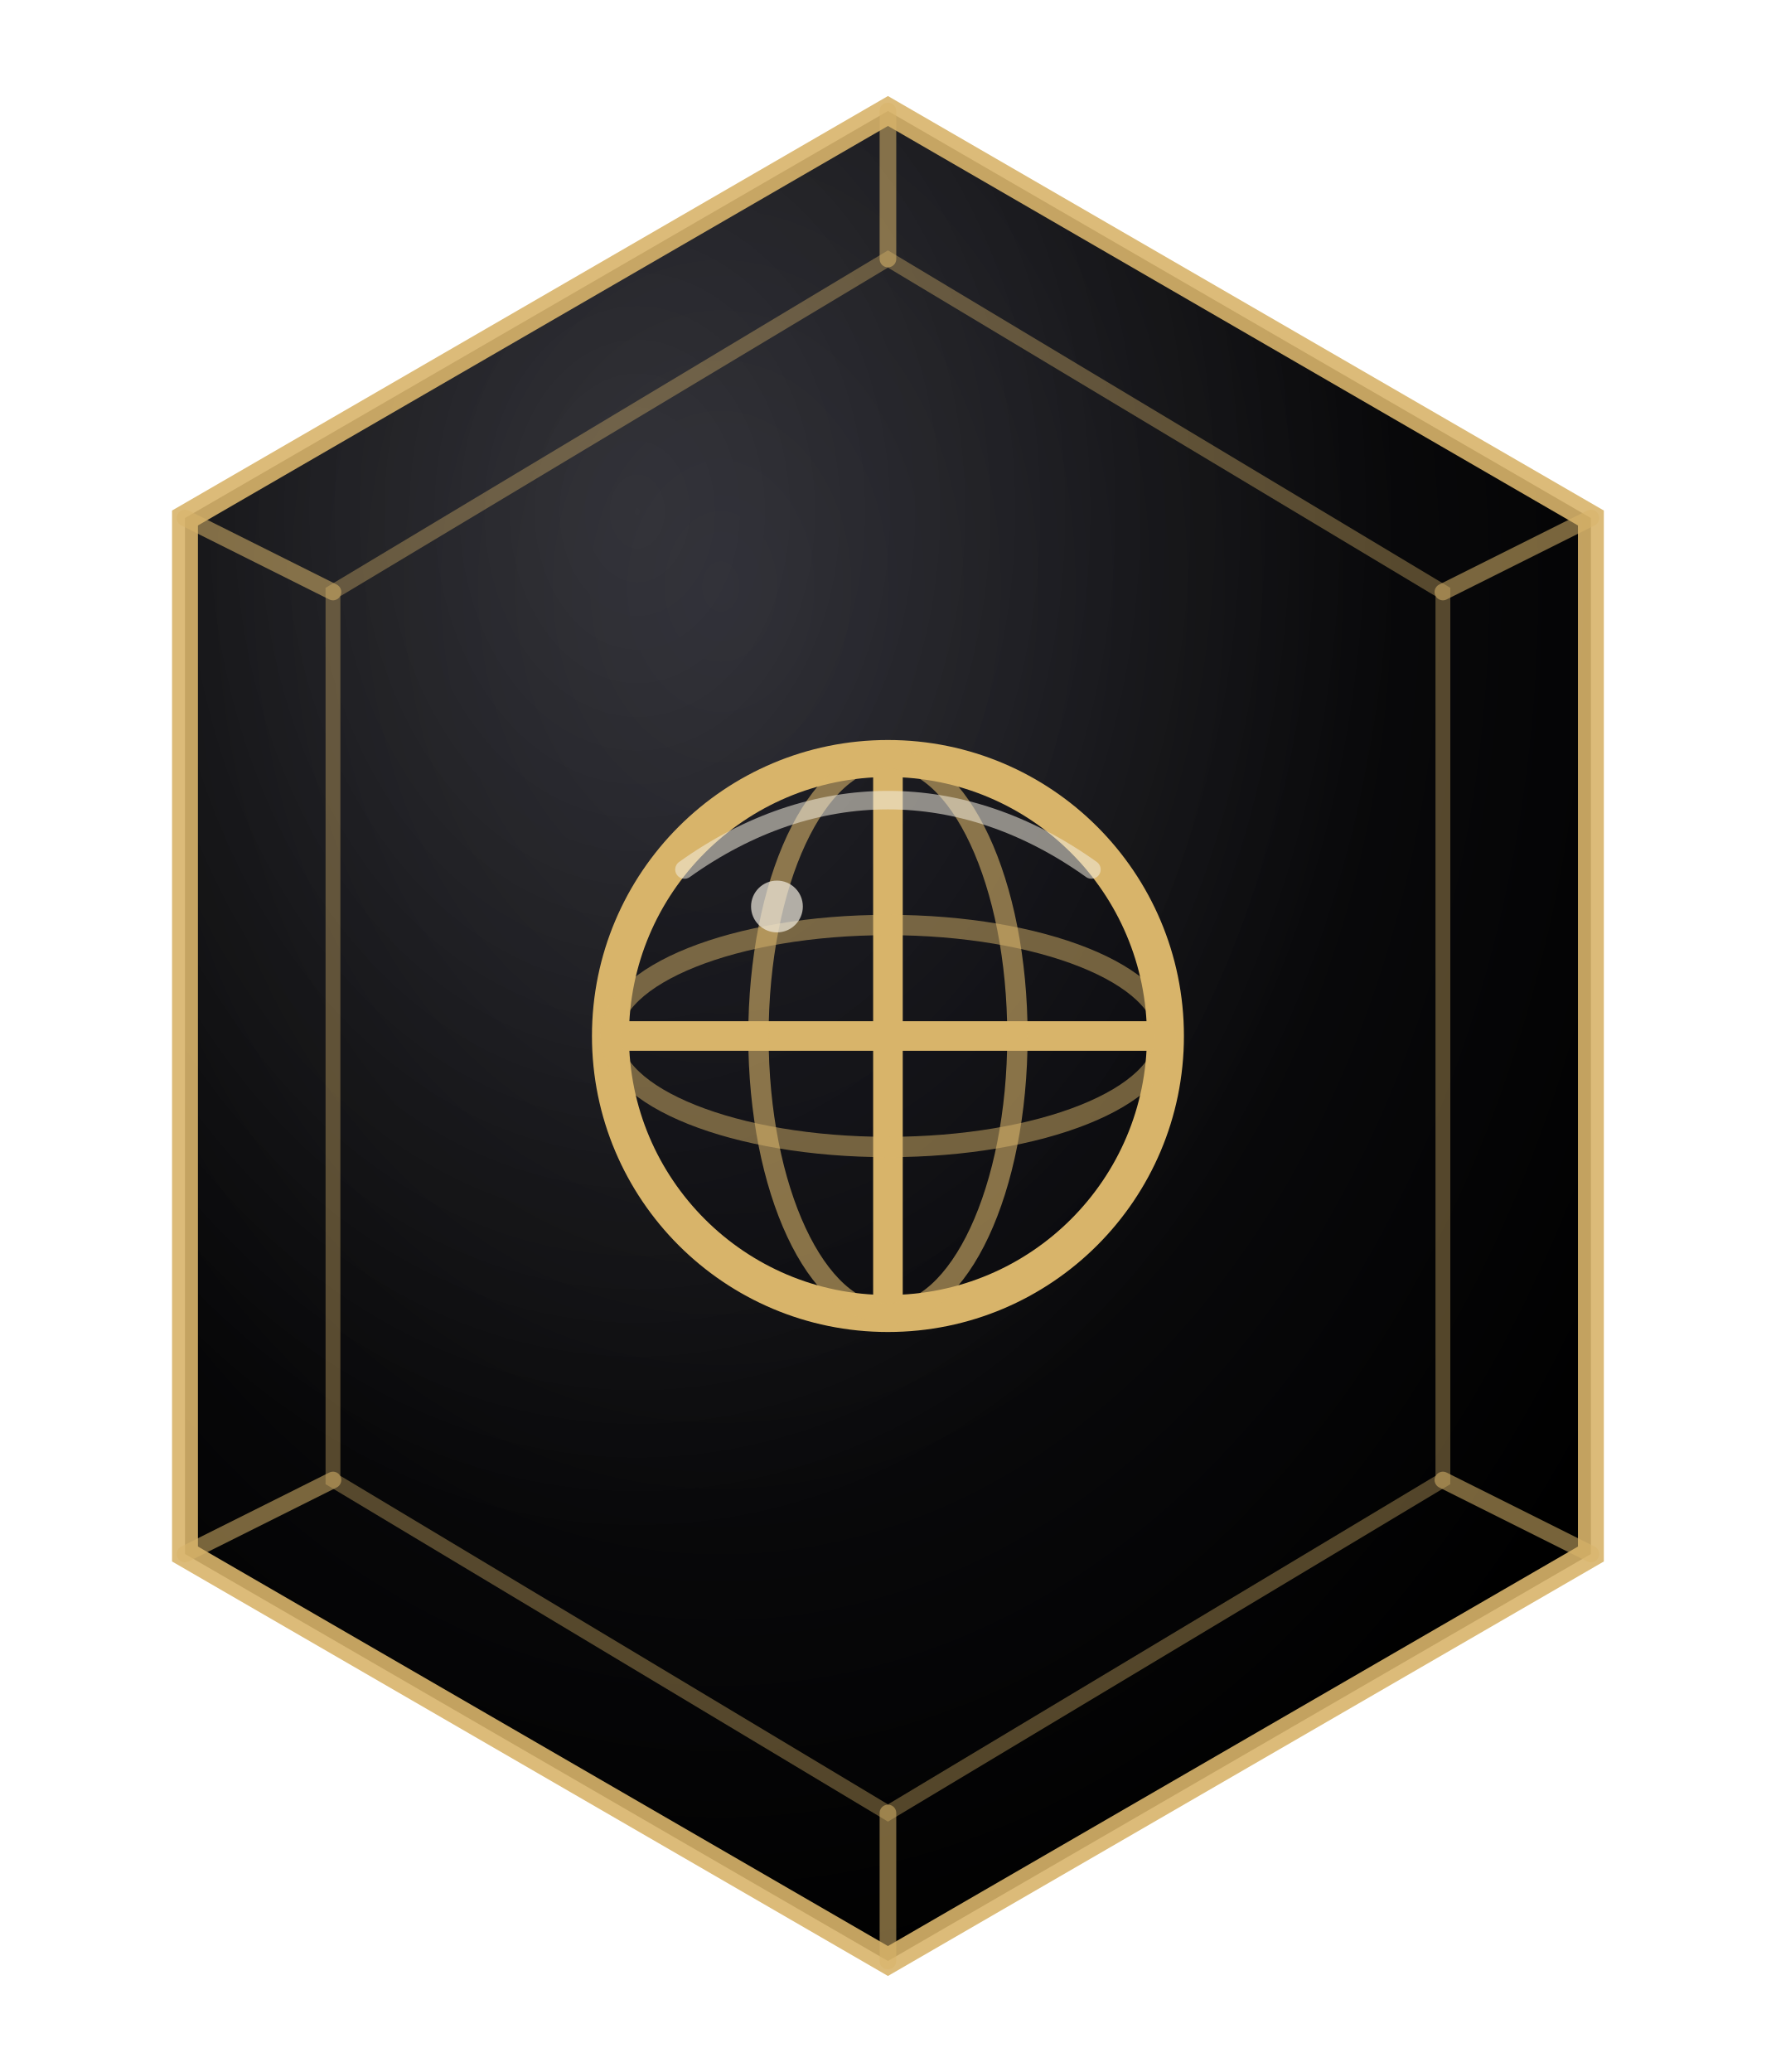
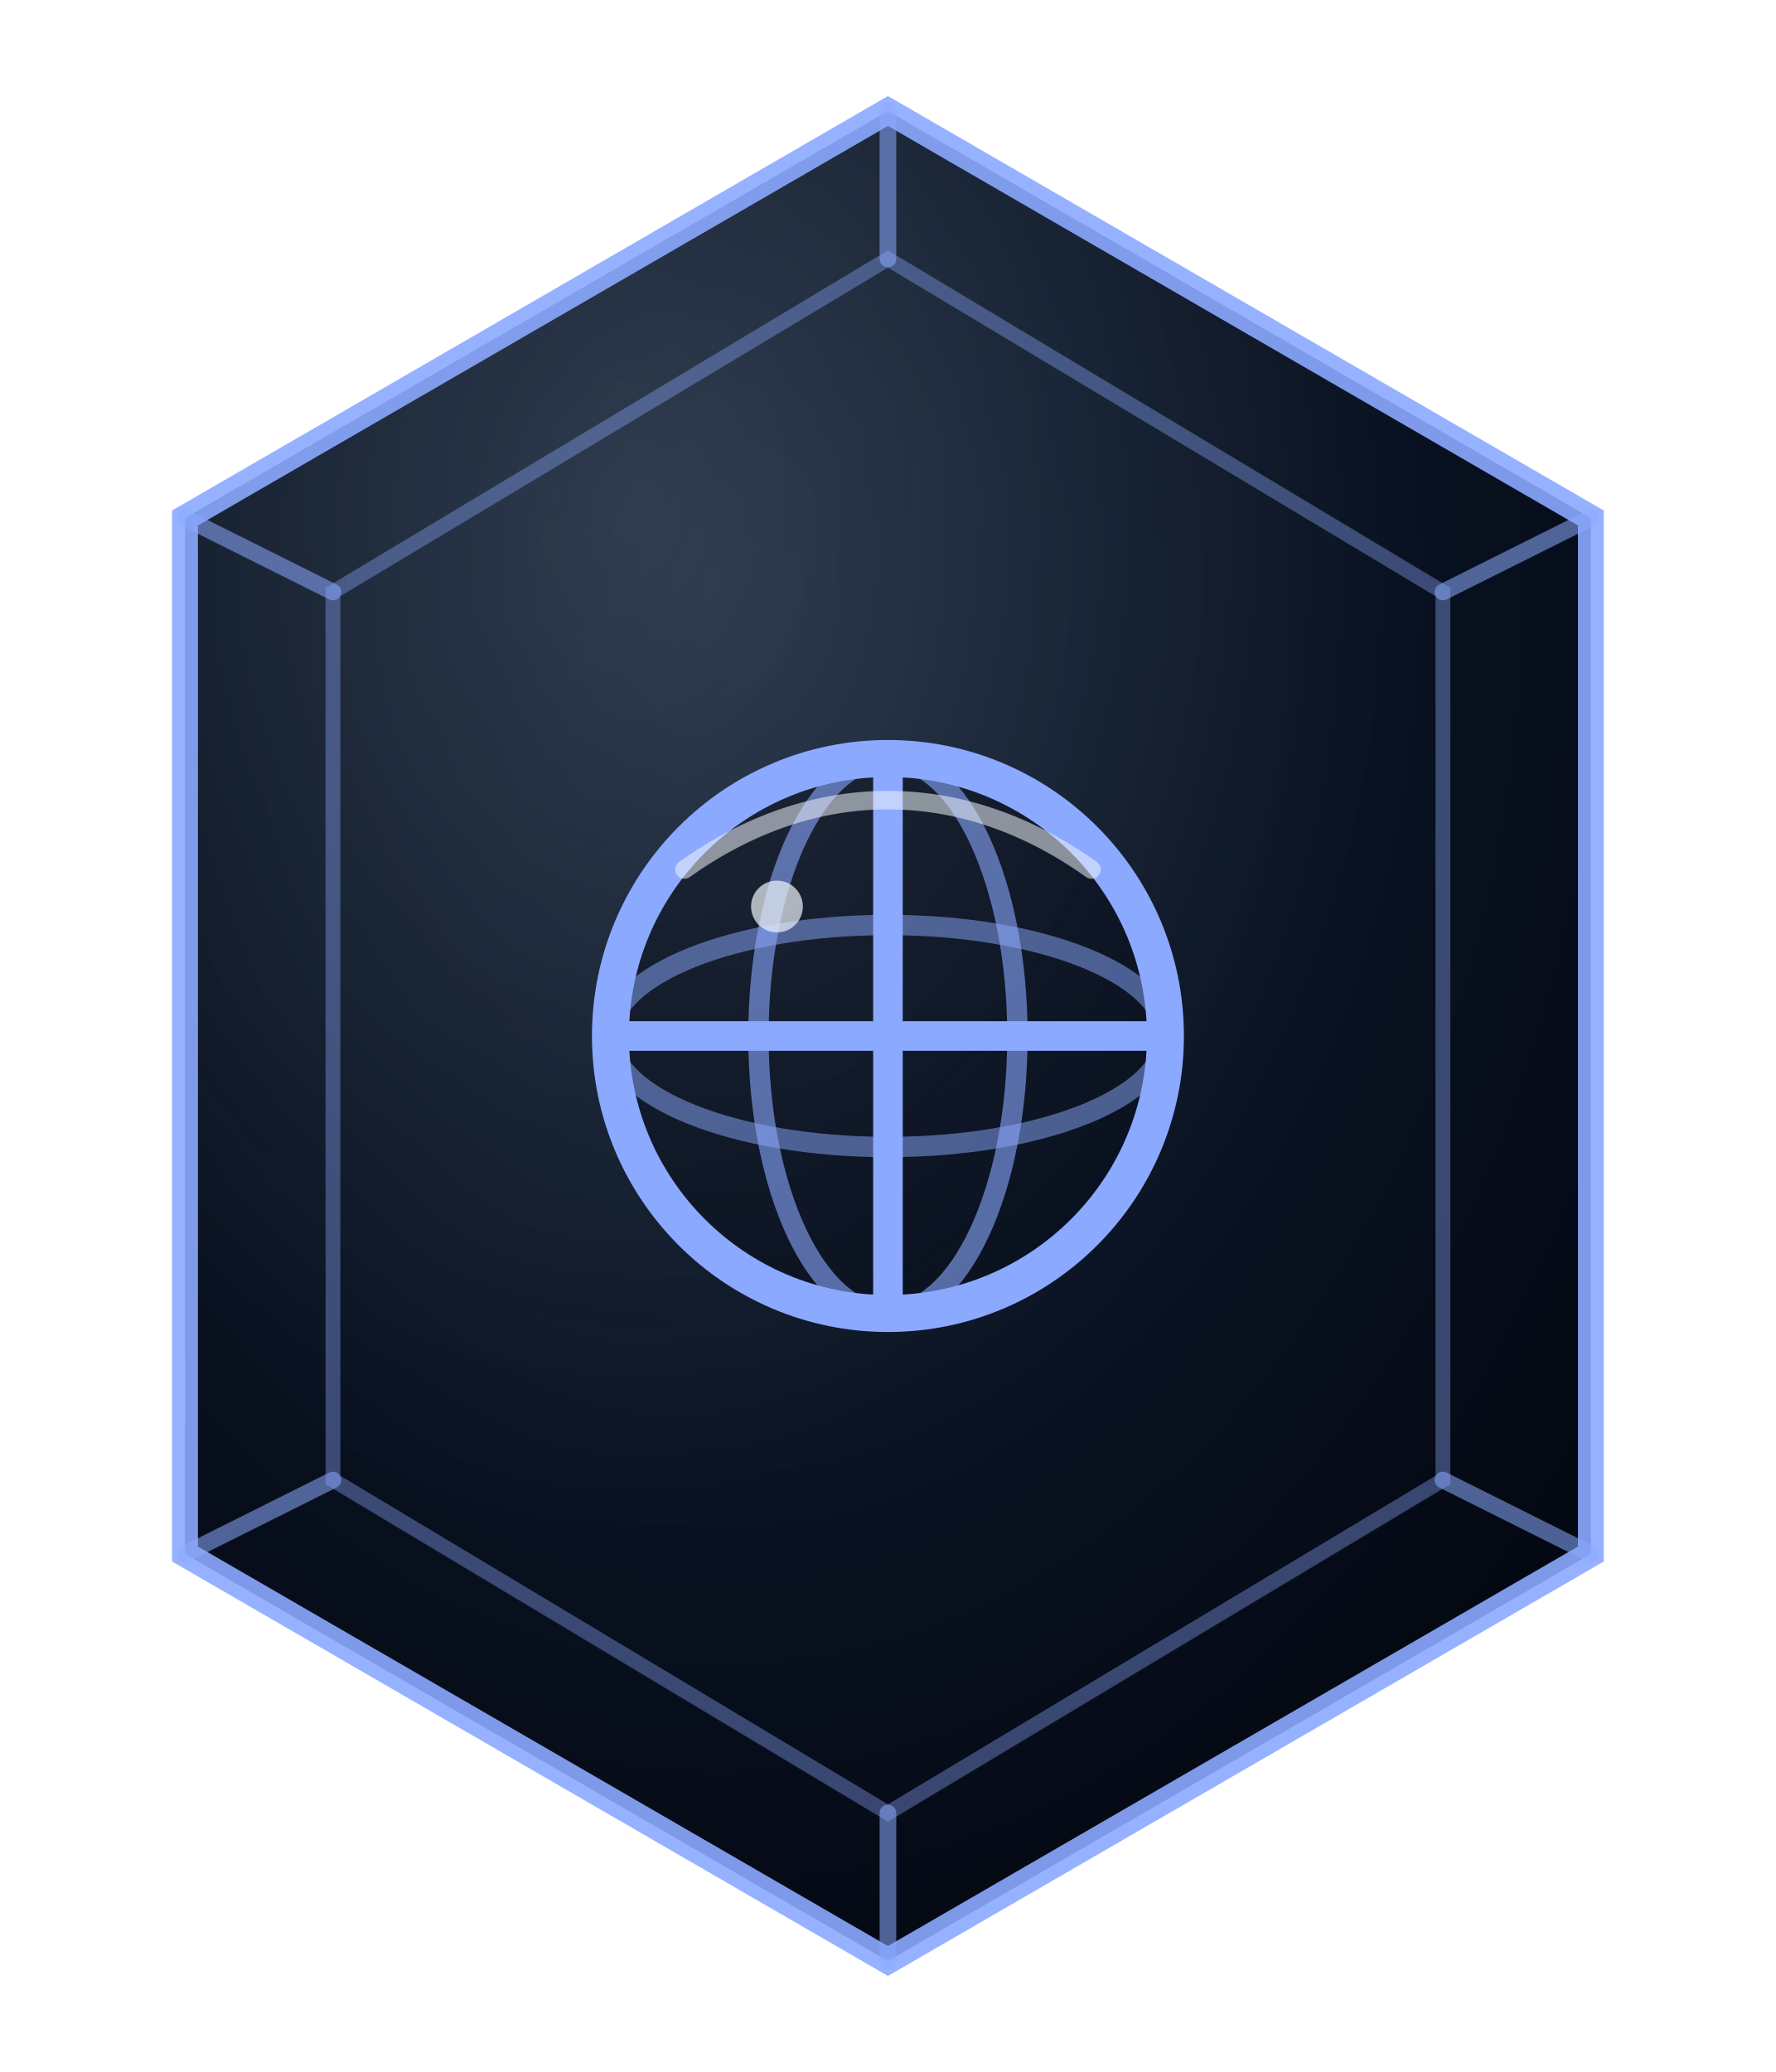
<svg xmlns="http://www.w3.org/2000/svg" viewBox="0 0 96 112" role="img" aria-label="Earth planet seal">
  <defs>
    <radialGradient id="plate" cx="38%" cy="26%" r="78%">
-       <stop offset="0%" stop-color="#1a1a22" />
-       <stop offset="55%" stop-color="#0a0a0c" />
-       <stop offset="100%" stop-color="#000000" />
+       <stop offset="0%" stop-color="#17263B" />
+       <stop offset="55%" stop-color="#0A1424" />
+       <stop offset="100%" stop-color="#040812" />
    </radialGradient>
    <radialGradient id="sheen" cx="32%" cy="22%" r="55%">
-       <stop offset="0%" stop-color="#fff" stop-opacity="0.12" />
-       <stop offset="100%" stop-color="#fff" stop-opacity="0" />
+       <stop offset="0%" stop-color="#EEF4FA" stop-opacity="0.12" />
+       <stop offset="100%" stop-color="#EEF4FA" stop-opacity="0" />
    </radialGradient>
  </defs>
  <path d="M48 6 L86 28 L86 84 L48 106 L10 84 L10 28 Z" fill="url(#plate)" />
  <path d="M48 6 L86 28 L86 84 L48 106 L10 84 L10 28 Z" fill="url(#sheen)" />
-   <path d="M48 6 L86 28 L86 84 L48 106 L10 84 L10 28 Z" fill="none" stroke="#d8b46a" stroke-width="1.4" opacity="0.9" />
-   <path d="M48 14 L78 32 L78 80 L48 98 L18 80 L18 32 Z" fill="none" stroke="#d8b46a" stroke-width="0.8" opacity="0.38" />
-   <g stroke="#d8b46a" stroke-width="0.9" opacity="0.55" stroke-linecap="round">
+   <path d="M48 6 L86 28 L86 84 L48 106 L10 84 L10 28 Z" fill="none" stroke="#8BA9FF" stroke-width="1.4" opacity="0.9" />
+   <path d="M48 14 L78 32 L78 80 L48 98 L18 80 L18 32 Z" fill="none" stroke="#8BA9FF" stroke-width="0.8" opacity="0.38" />
+   <g stroke="#8BA9FF" stroke-width="0.9" opacity="0.55" stroke-linecap="round">
    <line x1="48" y1="6" x2="48" y2="14" />
    <line x1="86" y1="28" x2="78" y2="32" />
    <line x1="86" y1="84" x2="78" y2="80" />
    <line x1="48" y1="106" x2="48" y2="98" />
    <line x1="10" y1="84" x2="18" y2="80" />
    <line x1="10" y1="28" x2="18" y2="32" />
  </g>
  <g fill="none" stroke-linecap="round" stroke-linejoin="round" vector-effect="non-scaling-stroke">
-     <g stroke="#d8b46a" stroke-width="2">
-       <circle cx="48" cy="56" r="15" fill="#0a0a10" fill-opacity="0.35" />
+     <g stroke="#8BA9FF" stroke-width="2">
+       <circle cx="48" cy="56" r="15" fill="#040812" fill-opacity="0.35" />
      <line x1="33" y1="56" x2="63" y2="56" stroke-width="1.6" />
      <line x1="48" y1="41" x2="48" y2="71" stroke-width="1.6" />
      <ellipse cx="48" cy="56" rx="7" ry="15" stroke-width="1.1" opacity="0.6" />
      <ellipse cx="48" cy="56" rx="15" ry="6" stroke-width="1.1" opacity="0.5" />
-       <path d="M37 47c7-5 15-5 22 0" stroke-width="1" stroke="#f2ecdf" opacity="0.55" />
-       <circle cx="42" cy="49" r="1.4" fill="#f2ecdf" stroke="none" opacity="0.7" />
+       <path d="M37 47c7-5 15-5 22 0" stroke-width="1" stroke="#EEF4FA" opacity="0.55" />
+       <circle cx="42" cy="49" r="1.4" fill="#EEF4FA" stroke="none" opacity="0.7" />
    </g>
  </g>
</svg>
